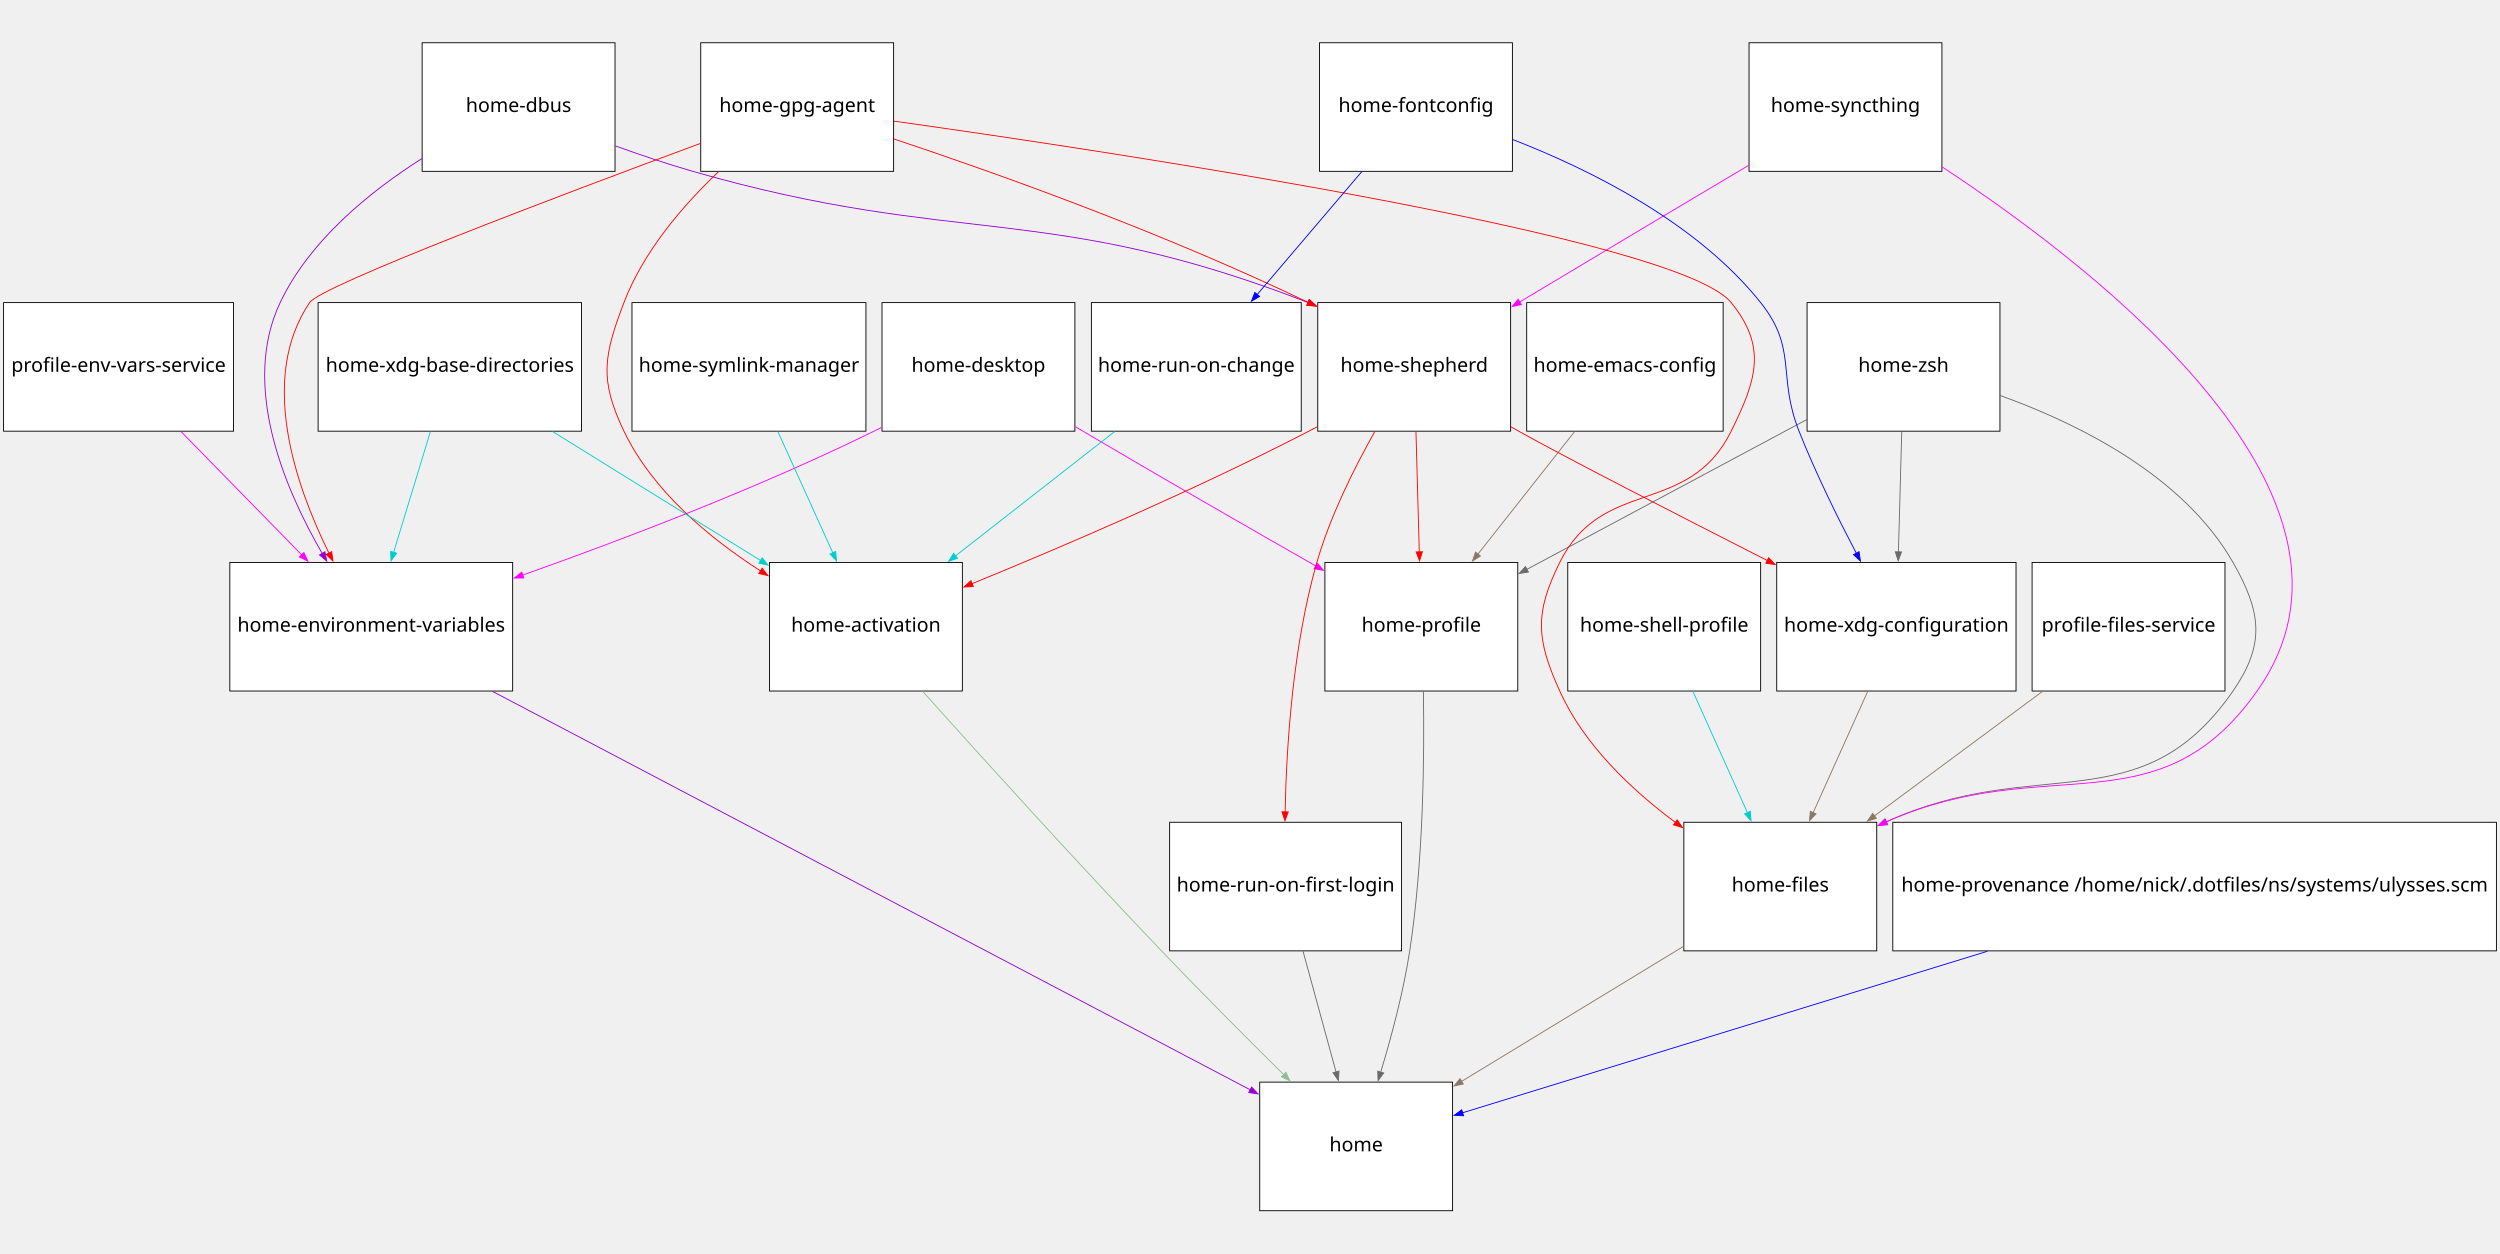
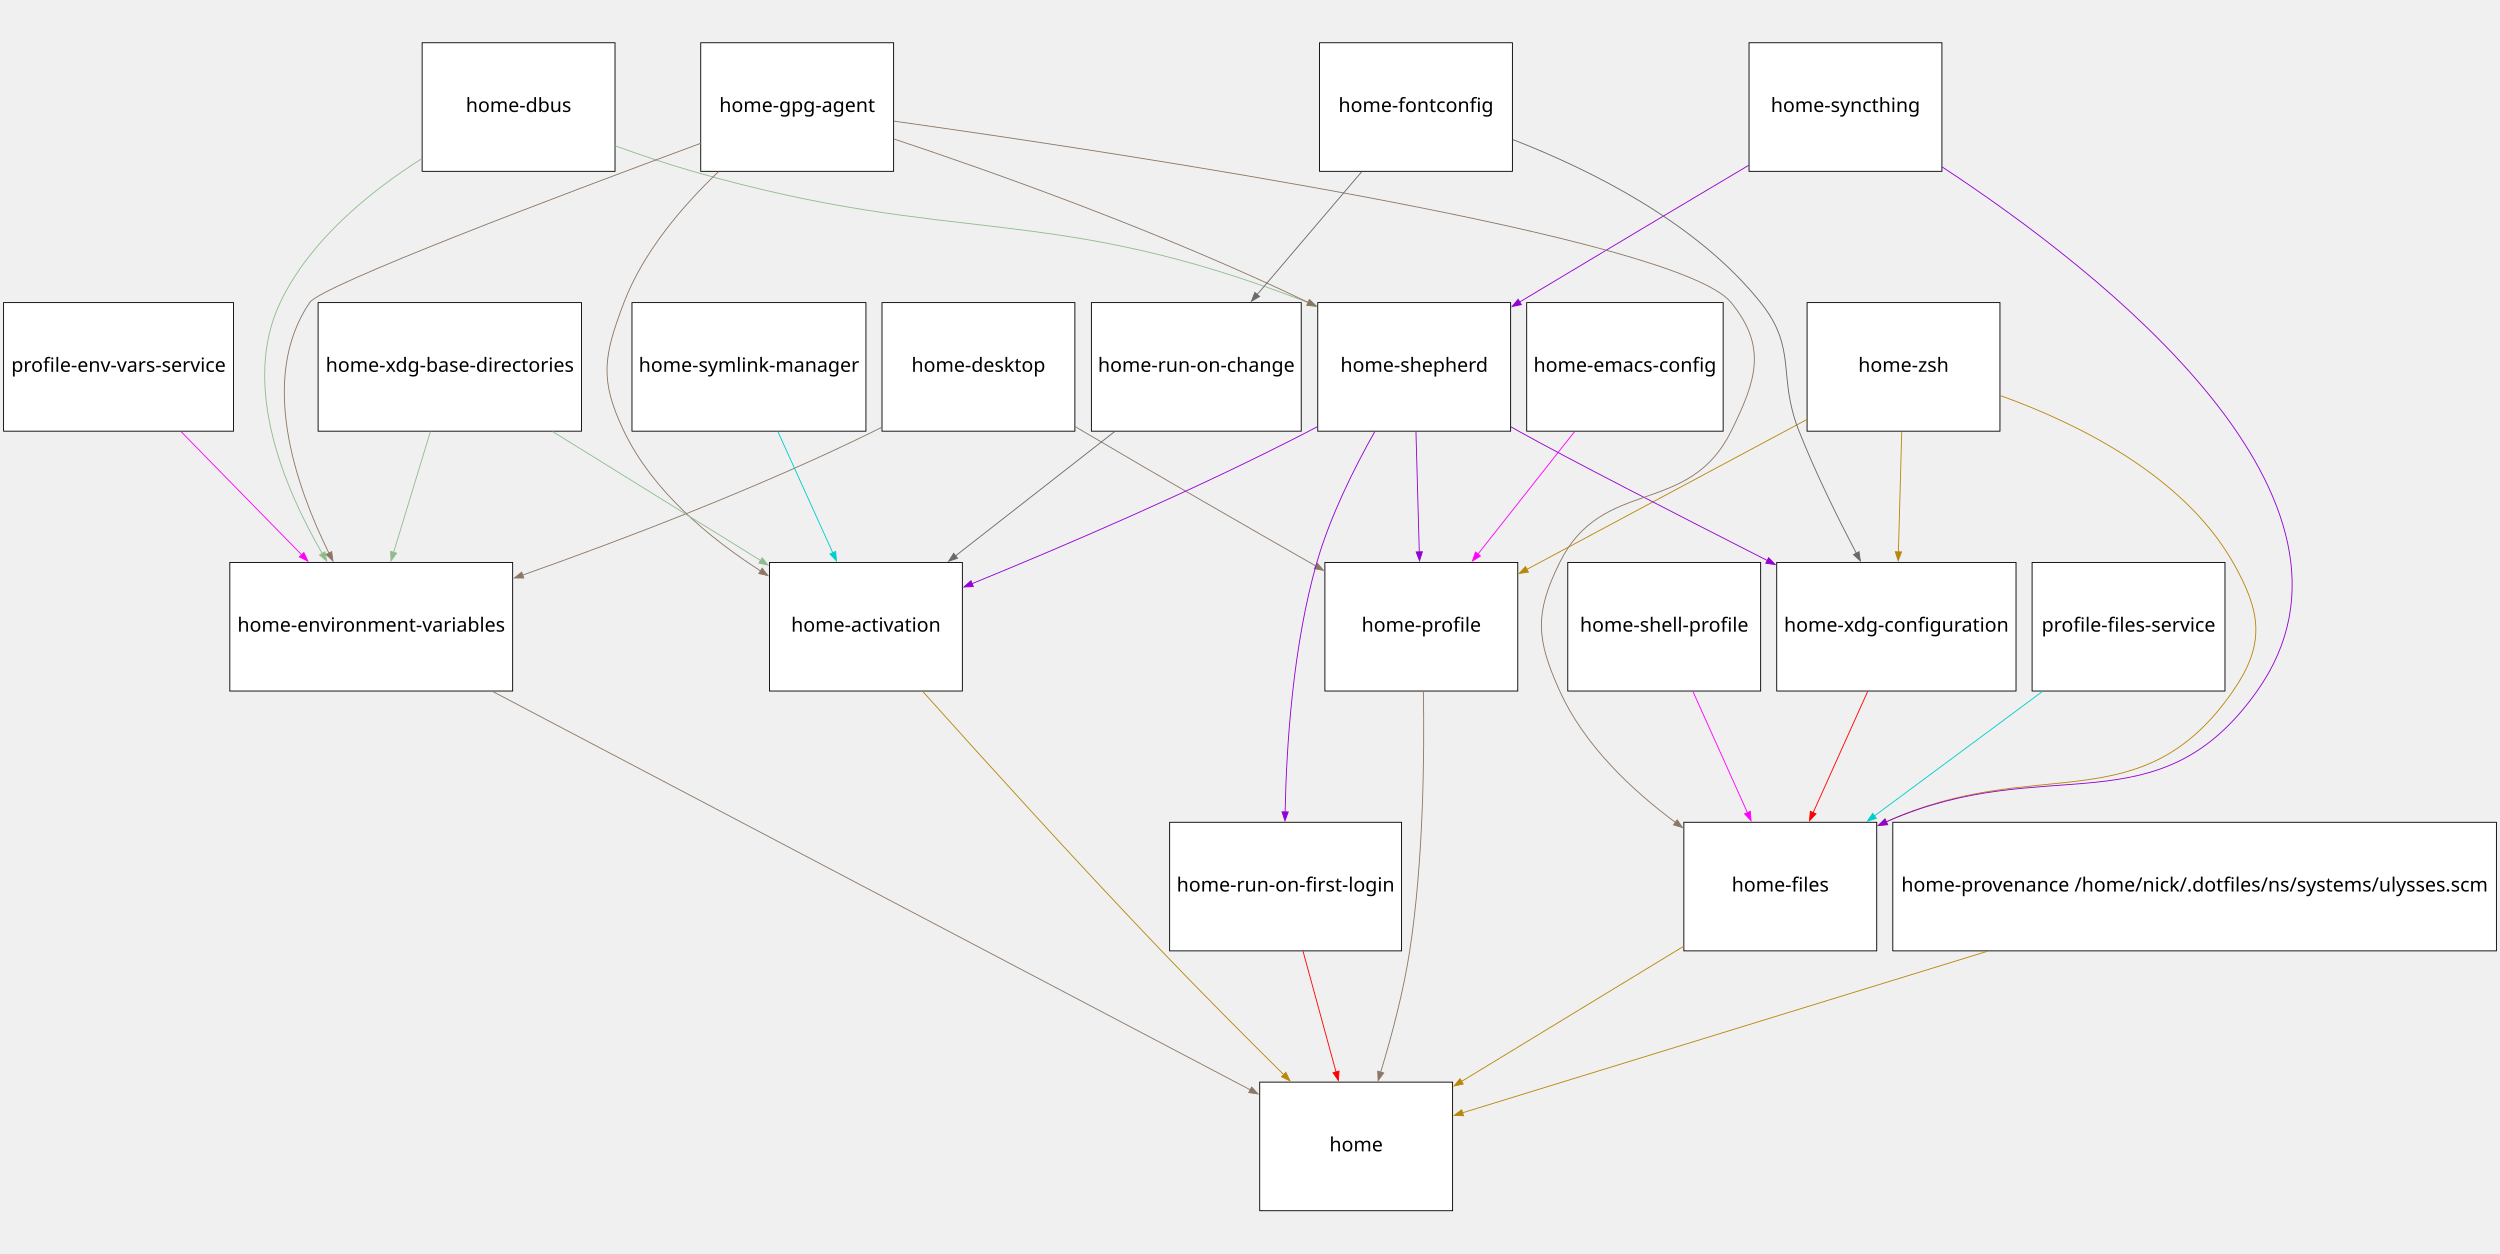
<svg xmlns="http://www.w3.org/2000/svg" width="2800pt" height="1404pt" viewBox="0.00 0.00 2799.75 1403.88">
  <g id="graph0" class="graph" transform="scale(1 1) rotate(0) translate(4 1399.88)">
    <g id="node1" class="node">
      <polygon fill="white" stroke="black" points="1622.75,-188 1406.75,-188 1406.75,-44 1622.75,-44 1622.75,-188" />
      <text text-anchor="middle" x="1514.75" y="-110.47" font-family="sans" font-size="22.00">home</text>
    </g>
    <g id="node2" class="node">
      <polygon fill="white" stroke="black" points="1695.75,-770 1479.75,-770 1479.75,-626 1695.75,-626 1695.75,-770" />
      <text text-anchor="middle" x="1587.75" y="-692.48" font-family="sans" font-size="22.00">home-profile</text>
    </g>
    <g id="edge1" class="edge">
-       <path fill="none" stroke="dimgrey" d="M1590.05,-625.79C1591.29,-552.46 1590.1,-435.08 1574.75,-335 1567.74,-289.33 1554.49,-239.57 1542.23,-199.13" />
-       <polygon fill="dimgrey" stroke="dimgrey" points="1545.61,-198.24 1539.33,-189.71 1538.92,-200.29 1545.61,-198.24" />
+       <path fill="none" stroke="#8b7765" d="M1590.05,-625.79C1591.29,-552.46 1590.1,-435.08 1574.75,-335 1567.74,-289.33 1554.49,-239.57 1542.23,-199.13" />
+       <polygon fill="#8b7765" stroke="#8b7765" points="1545.61,-198.24 1539.33,-189.71 1538.92,-200.29 1545.61,-198.24" />
    </g>
    <g id="node3" class="node">
      <polygon fill="white" stroke="black" points="570.12,-770 253.38,-770 253.38,-626 570.12,-626 570.12,-770" />
      <text text-anchor="middle" x="411.75" y="-692.48" font-family="sans" font-size="22.00">home-environment-variables</text>
    </g>
    <g id="edge2" class="edge">
-       <path fill="none" stroke="darkviolet" d="M547.55,-625.59C765.53,-510.97 1189.9,-287.82 1396.31,-179.28" />
-       <polygon fill="darkviolet" stroke="darkviolet" points="1397.71,-182.5 1404.93,-174.75 1394.45,-176.3 1397.71,-182.5" />
+       <path fill="none" stroke="#8b7765" d="M547.55,-625.59C765.53,-510.97 1189.9,-287.82 1396.31,-179.28" />
+       <polygon fill="#8b7765" stroke="#8b7765" points="1397.71,-182.5 1404.93,-174.75 1394.45,-176.3 1397.71,-182.5" />
    </g>
    <g id="node4" class="node">
      <polygon fill="white" stroke="black" points="1073.75,-770 857.75,-770 857.75,-626 1073.75,-626 1073.75,-770" />
      <text text-anchor="middle" x="965.75" y="-692.48" font-family="sans" font-size="22.00">home-activation</text>
    </g>
    <g id="edge3" class="edge">
-       <path fill="none" stroke="darkseagreen" d="M1029.21,-625.73C1095.17,-552.09 1201.85,-434.24 1296.75,-335 1341.31,-288.4 1392.21,-237.38 1433.61,-196.42" />
-       <polygon fill="darkseagreen" stroke="darkseagreen" points="1436.03,-198.95 1440.69,-189.43 1431.11,-193.97 1436.03,-198.95" />
+       <path fill="none" stroke="darkgoldenrod" d="M1029.21,-625.73C1095.17,-552.09 1201.85,-434.24 1296.75,-335 1341.31,-288.4 1392.21,-237.38 1433.61,-196.42" />
+       <polygon fill="darkgoldenrod" stroke="darkgoldenrod" points="1436.03,-198.95 1440.69,-189.43 1431.11,-193.97 1436.03,-198.95" />
    </g>
    <g id="node5" class="node">
      <polygon fill="white" stroke="black" points="1565.62,-479 1305.88,-479 1305.88,-335 1565.62,-335 1565.62,-479" />
      <text text-anchor="middle" x="1435.75" y="-401.48" font-family="sans" font-size="22.00">home-run-on-first-login</text>
    </g>
    <g id="edge4" class="edge">
-       <path fill="none" stroke="dimgrey" d="M1455.28,-334.56C1466.48,-293.58 1480.59,-241.97 1492.25,-199.29" />
-       <polygon fill="dimgrey" stroke="dimgrey" points="1495.58,-200.4 1494.84,-189.83 1488.83,-198.55 1495.58,-200.4" />
+       <path fill="none" stroke="red" d="M1455.28,-334.56C1466.48,-293.58 1480.59,-241.97 1492.25,-199.29" />
+       <polygon fill="red" stroke="red" points="1495.58,-200.4 1494.84,-189.83 1488.83,-198.55 1495.58,-200.4" />
    </g>
    <g id="node6" class="node">
      <polygon fill="white" stroke="black" points="2791.75,-479 2115.75,-479 2115.75,-335 2791.75,-335 2791.75,-479" />
      <text text-anchor="middle" x="2453.75" y="-401.48" font-family="sans" font-size="22.00">home-provenance /home/nick/.dotfiles/ns/systems/ulysses.scm</text>
    </g>
    <g id="edge5" class="edge">
-       <path fill="none" stroke="blue" d="M2221.64,-334.56C2035.27,-277.2 1781.17,-199 1633.86,-153.66" />
-       <polygon fill="blue" stroke="blue" points="1635.04,-150.36 1624.45,-150.76 1632.98,-157.05 1635.04,-150.36" />
+       <path fill="none" stroke="darkgoldenrod" d="M2221.64,-334.56C2035.27,-277.2 1781.17,-199 1633.86,-153.66" />
+       <polygon fill="darkgoldenrod" stroke="darkgoldenrod" points="1635.04,-150.36 1624.45,-150.76 1632.98,-157.05 1635.04,-150.36" />
    </g>
    <g id="node7" class="node">
      <polygon fill="white" stroke="black" points="2097.75,-479 1881.75,-479 1881.75,-335 2097.75,-335 2097.75,-479" />
      <text text-anchor="middle" x="1989.75" y="-401.48" font-family="sans" font-size="22.00">home-files</text>
    </g>
    <g id="edge6" class="edge">
-       <path fill="none" stroke="#8b7765" d="M1881.37,-340.06C1807.19,-294.93 1708.87,-235.11 1632.72,-188.78" />
-       <polygon fill="#8b7765" stroke="#8b7765" points="1634.73,-185.9 1624.37,-183.69 1631.09,-191.88 1634.73,-185.9" />
+       <path fill="none" stroke="darkgoldenrod" d="M1881.37,-340.06C1807.19,-294.93 1708.87,-235.11 1632.72,-188.78" />
+       <polygon fill="darkgoldenrod" stroke="darkgoldenrod" points="1634.73,-185.9 1624.37,-183.69 1631.09,-191.88 1634.73,-185.9" />
    </g>
    <g id="node8" class="node">
      <polygon fill="white" stroke="black" points="1199.75,-1061 983.75,-1061 983.75,-917 1199.75,-917 1199.75,-1061" />
      <text text-anchor="middle" x="1091.75" y="-983.48" font-family="sans" font-size="22.00">home-desktop</text>
    </g>
    <g id="edge7" class="edge">
-       <path fill="none" stroke="magenta" d="M1200.06,-922.15C1202.99,-920.41 1205.89,-918.69 1208.75,-917 1295.68,-865.63 1394.61,-808.78 1469.59,-766.02" />
-       <polygon fill="magenta" stroke="magenta" points="1471.27,-769.09 1478.22,-761.1 1467.8,-763.01 1471.27,-769.09" />
+       <path fill="none" stroke="#8b7765" d="M1200.06,-922.15C1202.99,-920.41 1205.89,-918.69 1208.75,-917 1295.68,-865.63 1394.61,-808.78 1469.59,-766.02" />
+       <polygon fill="#8b7765" stroke="#8b7765" points="1471.27,-769.09 1478.22,-761.1 1467.8,-763.01 1471.27,-769.09" />
    </g>
    <g id="edge15" class="edge">
-       <path fill="none" stroke="magenta" d="M983.44,-921.38C980.53,-919.88 977.63,-918.42 974.75,-917 846.28,-853.76 694.6,-795.94 581.07,-755.76" />
-       <polygon fill="magenta" stroke="magenta" points="582.57,-752.57 571.97,-752.55 580.24,-759.18 582.57,-752.57" />
+       <path fill="none" stroke="#8b7765" d="M983.44,-921.38C980.53,-919.88 977.63,-918.42 974.75,-917 846.28,-853.76 694.6,-795.94 581.07,-755.76" />
+       <polygon fill="#8b7765" stroke="#8b7765" points="582.57,-752.57 571.97,-752.55 580.24,-759.18 582.57,-752.57" />
    </g>
    <g id="node9" class="node">
      <polygon fill="white" stroke="black" points="1925.75,-1061 1705.75,-1061 1705.75,-917 1925.75,-917 1925.75,-1061" />
      <text text-anchor="middle" x="1815.75" y="-983.48" font-family="sans" font-size="22.00">home-emacs-config</text>
    </g>
    <g id="edge8" class="edge">
-       <path fill="none" stroke="#8b7765" d="M1759.39,-916.56C1726.58,-874.97 1685.13,-822.43 1651.18,-779.4" />
-       <polygon fill="#8b7765" stroke="#8b7765" points="1653.93,-777.24 1644.99,-771.56 1648.44,-781.57 1653.93,-777.24" />
+       <path fill="none" stroke="magenta" d="M1759.39,-916.56C1726.58,-874.97 1685.13,-822.43 1651.18,-779.4" />
+       <polygon fill="magenta" stroke="magenta" points="1653.93,-777.24 1644.99,-771.56 1648.44,-781.57 1653.93,-777.24" />
    </g>
    <g id="node10" class="node">
      <polygon fill="white" stroke="black" points="2235.75,-1061 2019.75,-1061 2019.75,-917 2235.75,-917 2235.75,-1061" />
      <text text-anchor="middle" x="2127.75" y="-983.48" font-family="sans" font-size="22.00">home-zsh</text>
    </g>
    <g id="edge9" class="edge">
-       <path fill="none" stroke="dimgrey" d="M2019.45,-930.04C1928.69,-881.47 1799.36,-812.25 1705.94,-762.25" />
-       <polygon fill="dimgrey" stroke="dimgrey" points="1707.68,-759.21 1697.21,-757.58 1704.37,-765.38 1707.68,-759.21" />
+       <path fill="none" stroke="darkgoldenrod" d="M2019.45,-930.04C1928.69,-881.47 1799.36,-812.25 1705.94,-762.25" />
+       <polygon fill="darkgoldenrod" stroke="darkgoldenrod" points="1707.68,-759.21 1697.21,-757.58 1704.37,-765.38 1707.68,-759.21" />
    </g>
    <g id="edge30" class="edge">
-       <path fill="none" stroke="dimgrey" d="M2235.82,-957C2323.47,-925.51 2441.25,-867.26 2496.75,-770 2528.47,-714.41 2533.16,-678.63 2496.75,-626 2393.43,-476.64 2277.92,-556.78 2108.25,-479.46" />
-       <polygon fill="dimgrey" stroke="dimgrey" points="2109.95,-476.39 2099.41,-475.3 2106.97,-482.73 2109.95,-476.39" />
+       <path fill="none" stroke="darkgoldenrod" d="M2235.82,-957C2323.47,-925.51 2441.25,-867.26 2496.75,-770 2528.47,-714.41 2533.16,-678.63 2496.75,-626 2393.43,-476.64 2277.92,-556.78 2108.25,-479.46" />
+       <polygon fill="darkgoldenrod" stroke="darkgoldenrod" points="2109.95,-476.39 2099.41,-475.3 2106.97,-482.73 2109.95,-476.39" />
    </g>
    <g id="node22" class="node">
      <polygon fill="white" stroke="black" points="2253.75,-770 1985.75,-770 1985.75,-626 2253.75,-626 2253.75,-770" />
      <text text-anchor="middle" x="2119.75" y="-692.48" font-family="sans" font-size="22.00">home-xdg-configuration</text>
    </g>
    <g id="edge33" class="edge">
-       <path fill="none" stroke="dimgrey" d="M2125.77,-916.56C2124.64,-875.76 2123.22,-824.4 2122.04,-781.84" />
-       <polygon fill="dimgrey" stroke="dimgrey" points="2125.54,-781.78 2121.77,-771.88 2118.55,-781.97 2125.54,-781.78" />
+       <path fill="none" stroke="darkgoldenrod" d="M2125.77,-916.56C2124.64,-875.76 2123.22,-824.4 2122.04,-781.84" />
+       <polygon fill="darkgoldenrod" stroke="darkgoldenrod" points="2125.54,-781.78 2121.77,-771.88 2118.55,-781.97 2125.54,-781.78" />
    </g>
    <g id="node11" class="node">
      <polygon fill="white" stroke="black" points="1687.75,-1061 1471.75,-1061 1471.75,-917 1687.75,-917 1687.75,-1061" />
      <text text-anchor="middle" x="1579.75" y="-983.48" font-family="sans" font-size="22.00">home-shepherd</text>
    </g>
    <g id="edge10" class="edge">
-       <path fill="none" stroke="red" d="M1581.73,-916.56C1582.86,-875.76 1584.28,-824.4 1585.46,-781.84" />
-       <polygon fill="red" stroke="red" points="1588.95,-781.97 1585.73,-771.88 1581.96,-781.78 1588.95,-781.97" />
+       <path fill="none" stroke="darkviolet" d="M1581.73,-916.56C1582.86,-875.76 1584.28,-824.4 1585.46,-781.84" />
+       <polygon fill="darkviolet" stroke="darkviolet" points="1588.95,-781.97 1585.73,-771.88 1581.96,-781.78 1588.95,-781.97" />
    </g>
    <g id="edge22" class="edge">
-       <path fill="none" stroke="red" d="M1471.38,-922.09C1468.15,-920.35 1464.93,-918.65 1461.75,-917 1335.91,-851.82 1186.38,-787.85 1084.65,-746.25" />
-       <polygon fill="red" stroke="red" points="1086.01,-743.02 1075.43,-742.48 1083.37,-749.5 1086.01,-743.02" />
+       <path fill="none" stroke="darkviolet" d="M1471.38,-922.09C1468.15,-920.35 1464.93,-918.65 1461.75,-917 1335.91,-851.82 1186.38,-787.85 1084.65,-746.25" />
+       <polygon fill="darkviolet" stroke="darkviolet" points="1086.01,-743.02 1075.43,-742.48 1083.37,-749.5 1086.01,-743.02" />
    </g>
    <g id="edge25" class="edge">
-       <path fill="none" stroke="red" d="M1535.65,-916.58C1512.33,-875.28 1485.54,-821.44 1470.75,-770 1443.9,-676.64 1436.68,-564.75 1435.2,-490.32" />
-       <polygon fill="red" stroke="red" points="1438.7,-490.61 1435.04,-480.67 1431.7,-490.73 1438.7,-490.61" />
+       <path fill="none" stroke="darkviolet" d="M1535.65,-916.58C1512.33,-875.28 1485.54,-821.44 1470.75,-770 1443.9,-676.64 1436.68,-564.75 1435.2,-490.32" />
+       <polygon fill="darkviolet" stroke="darkviolet" points="1438.7,-490.61 1435.04,-480.67 1431.7,-490.73 1438.7,-490.61" />
    </g>
    <g id="edge34" class="edge">
-       <path fill="none" stroke="red" d="M1687.96,-921.97C1690.91,-920.29 1693.85,-918.63 1696.75,-917 1748.28,-888.13 1874.21,-823.5 1975.36,-772.06" />
-       <polygon fill="red" stroke="red" points="1976.7,-775.31 1984.03,-767.66 1973.52,-769.07 1976.7,-775.31" />
+       <path fill="none" stroke="darkviolet" d="M1687.96,-921.97C1690.91,-920.29 1693.85,-918.63 1696.75,-917 1748.28,-888.13 1874.21,-823.5 1975.36,-772.06" />
+       <polygon fill="darkviolet" stroke="darkviolet" points="1976.7,-775.31 1984.03,-767.66 1973.52,-769.07 1976.7,-775.31" />
    </g>
    <g id="node12" class="node">
      <polygon fill="white" stroke="black" points="2170.75,-1352 1954.75,-1352 1954.75,-1208 2170.75,-1208 2170.75,-1352" />
      <text text-anchor="middle" x="2062.75" y="-1274.47" font-family="sans" font-size="22.00">home-syncthing</text>
    </g>
    <g id="edge27" class="edge">
-       <path fill="none" stroke="magenta" d="M2171.02,-1212.92C2350.51,-1094.99 2675.58,-840.51 2523.75,-626 2412.33,-468.58 2289.03,-559.56 2108.32,-479.46" />
-       <polygon fill="magenta" stroke="magenta" points="2109.93,-476.35 2099.38,-475.36 2107.01,-482.71 2109.93,-476.35" />
+       <path fill="none" stroke="darkviolet" d="M2171.02,-1212.92C2350.51,-1094.99 2675.58,-840.51 2523.75,-626 2412.33,-468.58 2289.03,-559.56 2108.32,-479.46" />
+       <polygon fill="darkviolet" stroke="darkviolet" points="2109.93,-476.35 2099.38,-475.36 2107.01,-482.71 2109.93,-476.35" />
    </g>
    <g id="edge11" class="edge">
-       <path fill="none" stroke="magenta" d="M1954.51,-1214.85C1884.07,-1173.02 1789.96,-1117 1697.86,-1061.66" />
-       <polygon fill="magenta" stroke="magenta" points="1699.77,-1058.72 1689.39,-1056.57 1696.16,-1064.72 1699.77,-1058.72" />
+       <path fill="none" stroke="darkviolet" d="M1954.51,-1214.85C1884.07,-1173.02 1789.96,-1117 1697.86,-1061.66" />
+       <polygon fill="darkviolet" stroke="darkviolet" points="1699.77,-1058.72 1689.39,-1056.57 1696.16,-1064.72 1699.77,-1058.72" />
    </g>
    <g id="node13" class="node">
      <polygon fill="white" stroke="black" points="684.75,-1352 468.75,-1352 468.75,-1208 684.75,-1208 684.75,-1352" />
      <text text-anchor="middle" x="576.75" y="-1274.47" font-family="sans" font-size="22.00">home-dbus</text>
    </g>
    <g id="edge16" class="edge">
-       <path fill="none" stroke="darkviolet" d="M468.56,-1222.34C409.86,-1185.13 342.72,-1130.47 309.75,-1061 266.22,-969.26 313.22,-855.39 356.82,-780.13" />
-       <polygon fill="darkviolet" stroke="darkviolet" points="359.83,-781.93 361.9,-771.54 353.8,-778.37 359.83,-781.93" />
+       <path fill="none" stroke="darkseagreen" d="M468.56,-1222.34C409.86,-1185.13 342.72,-1130.47 309.75,-1061 266.22,-969.26 313.22,-855.39 356.82,-780.13" />
+       <polygon fill="darkseagreen" stroke="darkseagreen" points="359.83,-781.93 361.9,-771.54 353.8,-778.37 359.83,-781.93" />
    </g>
    <g id="edge12" class="edge">
-       <path fill="none" stroke="darkviolet" d="M685.19,-1236.48C713.14,-1226.37 743.35,-1216.15 771.75,-1208 1069.6,-1122.5 1167.78,-1174.81 1460.94,-1061.06" />
-       <polygon fill="darkviolet" stroke="darkviolet" points="1462.01,-1064.4 1470.04,-1057.5 1459.46,-1057.89 1462.01,-1064.4" />
+       <path fill="none" stroke="darkseagreen" d="M685.19,-1236.48C713.14,-1226.37 743.35,-1216.15 771.75,-1208 1069.6,-1122.5 1167.78,-1174.81 1460.94,-1061.06" />
+       <polygon fill="darkseagreen" stroke="darkseagreen" points="1462.01,-1064.4 1470.04,-1057.5 1459.46,-1057.89 1462.01,-1064.4" />
    </g>
    <g id="node14" class="node">
      <polygon fill="white" stroke="black" points="996.75,-1352 780.75,-1352 780.75,-1208 996.75,-1208 996.75,-1352" />
      <text text-anchor="middle" x="888.75" y="-1274.47" font-family="sans" font-size="22.00">home-gpg-agent</text>
    </g>
    <g id="edge17" class="edge">
-       <path fill="none" stroke="red" d="M780.56,-1239.35C625.13,-1181.88 355.75,-1080.18 342.75,-1061 285.88,-977.06 325.86,-858.33 364.58,-780.04" />
-       <polygon fill="red" stroke="red" points="367.47,-782.08 368.85,-771.57 361.22,-778.92 367.47,-782.08" />
+       <path fill="none" stroke="#8b7765" d="M780.56,-1239.35C625.13,-1181.88 355.75,-1080.18 342.75,-1061 285.88,-977.06 325.86,-858.33 364.58,-780.04" />
+       <polygon fill="#8b7765" stroke="#8b7765" points="367.47,-782.08 368.85,-771.57 361.22,-778.92 367.47,-782.08" />
    </g>
    <g id="edge21" class="edge">
-       <path fill="none" stroke="red" d="M800.72,-1207.66C760.17,-1169.06 716.33,-1117.7 694.75,-1061 671.99,-1001.18 667.1,-974.72 694.75,-917 726.75,-850.2 790.31,-797.36 847.83,-760.44" />
-       <polygon fill="red" stroke="red" points="849.5,-763.53 856.09,-755.23 845.77,-757.6 849.5,-763.53" />
+       <path fill="none" stroke="#8b7765" d="M800.72,-1207.66C760.17,-1169.06 716.33,-1117.7 694.75,-1061 671.99,-1001.18 667.1,-974.72 694.75,-917 726.75,-850.2 790.31,-797.36 847.83,-760.44" />
+       <polygon fill="#8b7765" stroke="#8b7765" points="849.5,-763.53 856.09,-755.23 845.77,-757.6 849.5,-763.53" />
    </g>
    <g id="edge28" class="edge">
-       <path fill="none" stroke="red" d="M997.05,-1264.23C1252.43,-1228.32 1875.36,-1134.04 1934.75,-1061 1975.13,-1011.34 1963.09,-974.38 1934.75,-917 1887.16,-820.64 1790.34,-866.36 1742.75,-770 1714.41,-712.62 1716.43,-684.34 1742.75,-626 1769.82,-566 1822.47,-515.89 1872.23,-478.9" />
-       <polygon fill="red" stroke="red" points="1874.25,-481.76 1880.26,-473.04 1870.12,-476.11 1874.25,-481.76" />
+       <path fill="none" stroke="#8b7765" d="M997.05,-1264.23C1252.43,-1228.32 1875.36,-1134.04 1934.75,-1061 1975.13,-1011.34 1963.09,-974.38 1934.75,-917 1887.16,-820.64 1790.34,-866.36 1742.75,-770 1714.41,-712.62 1716.43,-684.34 1742.75,-626 1769.82,-566 1822.47,-515.89 1872.23,-478.9" />
+       <polygon fill="#8b7765" stroke="#8b7765" points="1874.25,-481.76 1880.26,-473.04 1870.12,-476.11 1874.25,-481.76" />
    </g>
    <g id="edge13" class="edge">
-       <path fill="none" stroke="red" d="M997.02,-1244.26C1111.65,-1206.03 1297.09,-1140.05 1461.21,-1061.1" />
-       <polygon fill="red" stroke="red" points="1462.65,-1064.29 1470.13,-1056.79 1459.6,-1057.99 1462.65,-1064.29" />
+       <path fill="none" stroke="#8b7765" d="M997.02,-1244.26C1111.65,-1206.03 1297.09,-1140.05 1461.21,-1061.1" />
+       <polygon fill="#8b7765" stroke="#8b7765" points="1462.65,-1064.29 1470.13,-1056.79 1459.6,-1057.99 1462.65,-1064.29" />
    </g>
    <g id="node15" class="node">
      <polygon fill="white" stroke="black" points="647.25,-1061 352.25,-1061 352.25,-917 647.25,-917 647.25,-1061" />
      <text text-anchor="middle" x="499.75" y="-983.48" font-family="sans" font-size="22.00">home-xdg-base-directories</text>
    </g>
    <g id="edge14" class="edge">
-       <path fill="none" stroke="#00cdcd" d="M478,-916.56C465.52,-875.58 449.8,-823.97 436.81,-781.29" />
-       <polygon fill="#00cdcd" stroke="#00cdcd" points="440.18,-780.36 433.92,-771.82 433.49,-782.4 440.18,-780.36" />
+       <path fill="none" stroke="darkseagreen" d="M478,-916.56C465.52,-875.58 449.8,-823.97 436.81,-781.29" />
+       <polygon fill="darkseagreen" stroke="darkseagreen" points="440.18,-780.36 433.92,-771.82 433.49,-782.4 440.18,-780.36" />
    </g>
    <g id="edge19" class="edge">
-       <path fill="none" stroke="#00cdcd" d="M614.94,-916.56C685.88,-872.57 776.58,-816.32 847.98,-772.04" />
-       <polygon fill="#00cdcd" stroke="#00cdcd" points="849.54,-775.19 856.19,-766.94 845.85,-769.24 849.54,-775.19" />
+       <path fill="none" stroke="darkseagreen" d="M614.94,-916.56C685.88,-872.57 776.58,-816.32 847.98,-772.04" />
+       <polygon fill="darkseagreen" stroke="darkseagreen" points="849.54,-775.19 856.19,-766.94 845.85,-769.24 849.54,-775.19" />
    </g>
    <g id="node16" class="node">
      <polygon fill="white" stroke="black" points="257.5,-1061 0,-1061 0,-917 257.5,-917 257.5,-1061" />
      <text text-anchor="middle" x="128.75" y="-983.48" font-family="sans" font-size="22.00">profile-env-vars-service</text>
    </g>
    <g id="edge18" class="edge">
      <path fill="none" stroke="magenta" d="M198.71,-916.56C239.68,-874.71 291.53,-821.77 333.81,-778.59" />
      <polygon fill="magenta" stroke="magenta" points="336.31,-781.04 340.81,-771.45 331.31,-776.14 336.31,-781.04" />
    </g>
    <g id="node17" class="node">
      <polygon fill="white" stroke="black" points="965.75,-1061 703.75,-1061 703.75,-917 965.75,-917 965.75,-1061" />
      <text text-anchor="middle" x="834.75" y="-983.48" font-family="sans" font-size="22.00">home-symlink-manager</text>
    </g>
    <g id="edge20" class="edge">
      <path fill="none" stroke="#00cdcd" d="M867.13,-916.56C885.79,-875.41 909.3,-823.53 928.69,-780.75" />
      <polygon fill="#00cdcd" stroke="#00cdcd" points="931.83,-782.3 932.78,-771.75 925.46,-779.41 931.83,-782.3" />
    </g>
    <g id="node18" class="node">
      <polygon fill="white" stroke="black" points="1453.25,-1061 1218.25,-1061 1218.25,-917 1453.25,-917 1453.25,-1061" />
      <text text-anchor="middle" x="1335.75" y="-983.48" font-family="sans" font-size="22.00">home-run-on-change</text>
    </g>
    <g id="edge23" class="edge">
-       <path fill="none" stroke="#00cdcd" d="M1244.29,-916.56C1190.15,-874.28 1121.52,-820.67 1065.93,-777.25" />
-       <polygon fill="#00cdcd" stroke="#00cdcd" points="1068.35,-774.7 1058.31,-771.3 1064.04,-780.21 1068.35,-774.7" />
+       <path fill="none" stroke="dimgrey" d="M1244.29,-916.56C1190.15,-874.28 1121.52,-820.67 1065.93,-777.25" />
+       <polygon fill="dimgrey" stroke="dimgrey" points="1068.35,-774.7 1058.31,-771.3 1064.04,-780.21 1068.35,-774.7" />
    </g>
    <g id="node19" class="node">
      <polygon fill="white" stroke="black" points="1689.75,-1352 1473.75,-1352 1473.75,-1208 1689.75,-1208 1689.75,-1352" />
      <text text-anchor="middle" x="1581.75" y="-1274.47" font-family="sans" font-size="22.00">home-fontconfig</text>
    </g>
    <g id="edge24" class="edge">
-       <path fill="none" stroke="blue" d="M1520.94,-1207.56C1485.47,-1165.89 1440.63,-1113.21 1403.96,-1070.13" />
-       <polygon fill="blue" stroke="blue" points="1406.63,-1067.87 1397.48,-1062.52 1401.3,-1072.4 1406.63,-1067.87" />
+       <path fill="none" stroke="dimgrey" d="M1520.94,-1207.56C1485.47,-1165.89 1440.63,-1113.21 1403.96,-1070.13" />
+       <polygon fill="dimgrey" stroke="dimgrey" points="1406.63,-1067.87 1397.48,-1062.52 1401.3,-1072.4 1406.63,-1067.87" />
    </g>
    <g id="edge32" class="edge">
-       <path fill="none" stroke="blue" d="M1690.2,-1243.56C1777.2,-1209.78 1896.23,-1150.64 1967.75,-1061 2009.41,-1008.79 1986.17,-979.1 2010.75,-917 2029.13,-870.57 2053.72,-820.63 2074.9,-780.27" />
-       <polygon fill="blue" stroke="blue" points="2077.92,-782.05 2079.49,-771.57 2071.73,-778.78 2077.92,-782.05" />
+       <path fill="none" stroke="dimgrey" d="M1690.2,-1243.56C1777.2,-1209.78 1896.23,-1150.64 1967.75,-1061 2009.41,-1008.79 1986.17,-979.1 2010.75,-917 2029.13,-870.57 2053.72,-820.63 2074.9,-780.27" />
+       <polygon fill="dimgrey" stroke="dimgrey" points="2077.92,-782.05 2079.49,-771.57 2071.73,-778.78 2077.92,-782.05" />
    </g>
    <g id="node20" class="node">
      <polygon fill="white" stroke="black" points="1967.75,-770 1751.75,-770 1751.75,-626 1967.75,-626 1967.75,-770" />
      <text text-anchor="middle" x="1859.75" y="-692.48" font-family="sans" font-size="22.00">home-shell-profile</text>
    </g>
    <g id="edge26" class="edge">
-       <path fill="none" stroke="#00cdcd" d="M1891.88,-625.56C1910.4,-584.41 1933.73,-532.53 1952.98,-489.75" />
-       <polygon fill="#00cdcd" stroke="#00cdcd" points="1956.12,-491.3 1957.03,-480.75 1949.73,-488.43 1956.12,-491.3" />
+       <path fill="none" stroke="magenta" d="M1891.88,-625.56C1910.4,-584.41 1933.73,-532.53 1952.98,-489.75" />
+       <polygon fill="magenta" stroke="magenta" points="1956.12,-491.3 1957.03,-480.75 1949.73,-488.43 1956.12,-491.3" />
    </g>
    <g id="node21" class="node">
      <polygon fill="white" stroke="black" points="2487.75,-770 2271.75,-770 2271.75,-626 2487.75,-626 2487.75,-770" />
      <text text-anchor="middle" x="2379.75" y="-692.48" font-family="sans" font-size="22.00">profile-files-service</text>
    </g>
    <g id="edge29" class="edge">
-       <path fill="none" stroke="#8b7765" d="M2283.35,-625.56C2226.17,-583.19 2153.64,-529.45 2094.98,-485.98" />
-       <polygon fill="#8b7765" stroke="#8b7765" points="2097.39,-483.41 2087.27,-480.27 2093.23,-489.03 2097.39,-483.41" />
+       <path fill="none" stroke="#00cdcd" d="M2283.35,-625.56C2226.17,-583.19 2153.64,-529.45 2094.98,-485.98" />
+       <polygon fill="#00cdcd" stroke="#00cdcd" points="2097.39,-483.41 2087.27,-480.27 2093.23,-489.03 2097.39,-483.41" />
    </g>
    <g id="edge31" class="edge">
-       <path fill="none" stroke="#8b7765" d="M2087.62,-625.56C2069.1,-584.41 2045.77,-532.53 2026.52,-489.75" />
-       <polygon fill="#8b7765" stroke="#8b7765" points="2029.77,-488.43 2022.47,-480.75 2023.38,-491.3 2029.77,-488.43" />
+       <path fill="none" stroke="red" d="M2087.62,-625.56C2069.1,-584.41 2045.77,-532.53 2026.52,-489.75" />
+       <polygon fill="red" stroke="red" points="2029.77,-488.43 2022.47,-480.75 2023.38,-491.3 2029.77,-488.43" />
    </g>
  </g>
</svg>
